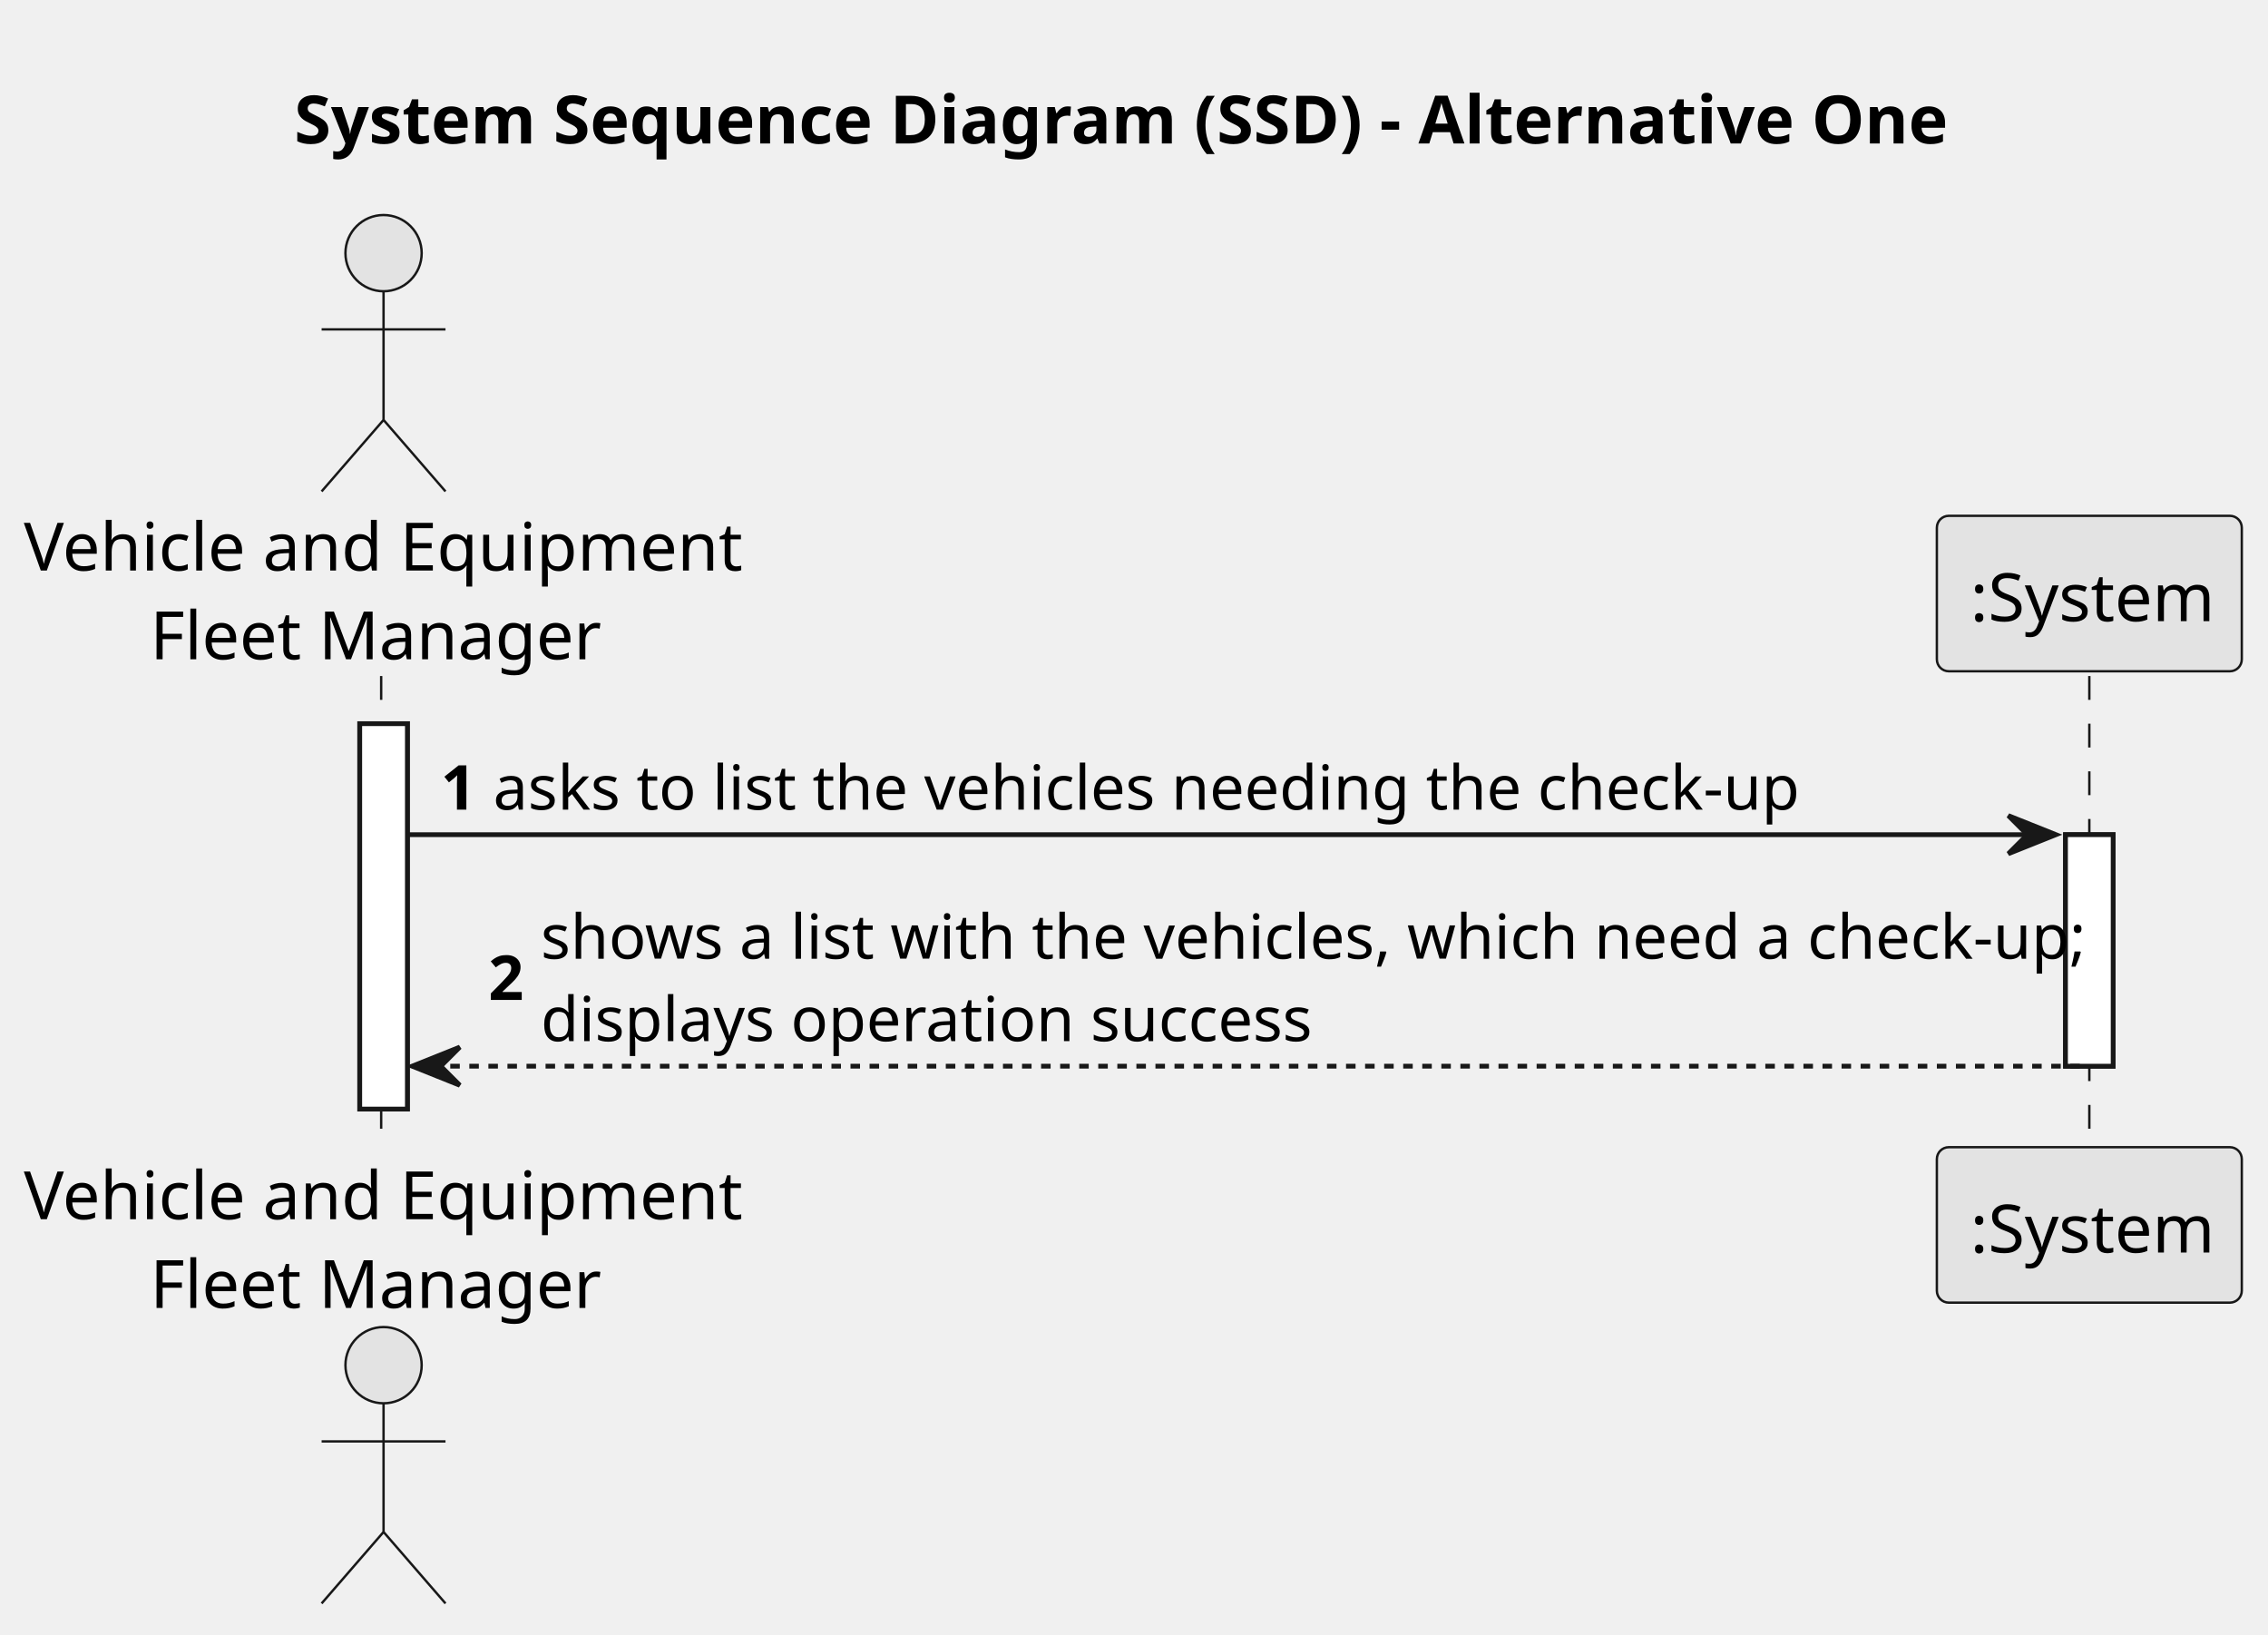
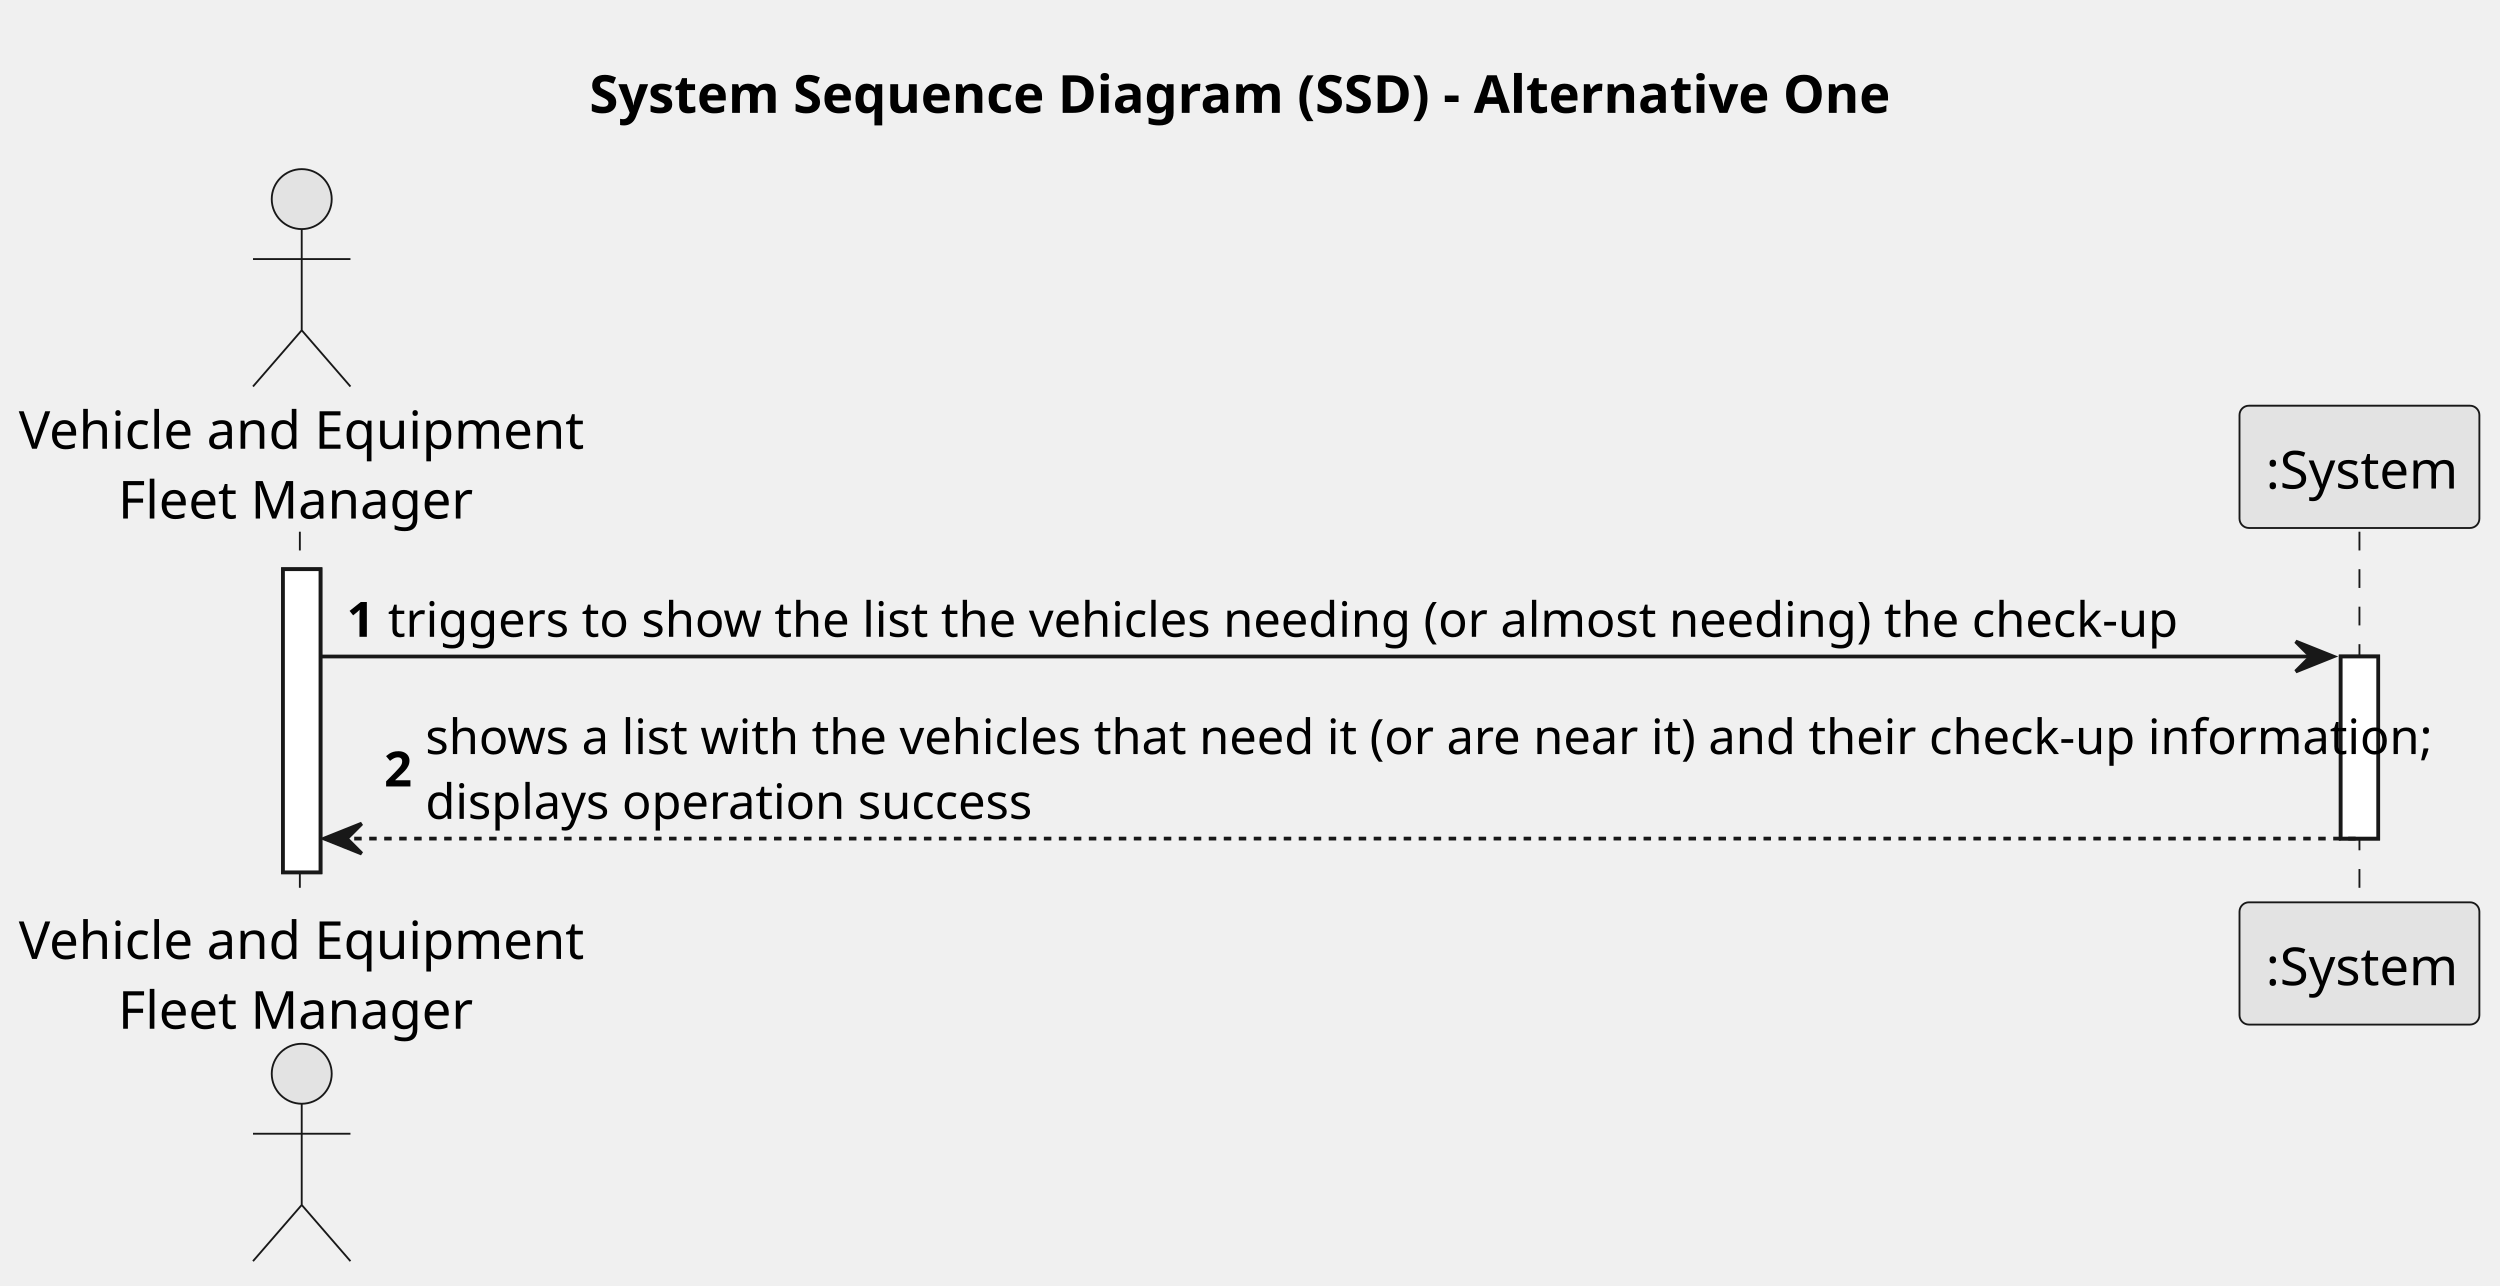
- <svg xmlns="http://www.w3.org/2000/svg" contentStyleType="text/css" height="343px" preserveAspectRatio="none" style="width:476px;height:343px;background:#FFFFFF;" version="1.1" viewBox="0 0 476 343" width="476px" zoomAndPan="magnify">
+ <svg xmlns="http://www.w3.org/2000/svg" contentStyleType="text/css" height="343px" preserveAspectRatio="none" style="width:667px;height:343px;background:#FFFFFF;" version="1.1" viewBox="0 0 667 343" width="667px" zoomAndPan="magnify">
  <defs />
  <g>
-     <text fill="#000000" font-family="sans-serif" font-size="14" font-weight="bold" lengthAdjust="spacing" textLength="351" x="61.75" y="30.107">System Sequence Diagram (SSD) - Alternative One</text>
+     <text fill="#000000" font-family="sans-serif" font-size="14" font-weight="bold" lengthAdjust="spacing" textLength="351" x="157.25" y="30.107">System Sequence Diagram (SSD) - Alternative One</text>
    <rect fill="#FFFFFF" height="80.873" style="stroke:#181818;stroke-width:1.0;" width="10" x="75.5" y="151.863" />
-     <rect fill="#FFFFFF" height="48.582" style="stroke:#181818;stroke-width:1.0;" width="10" x="433.5" y="175.154" />
+     <rect fill="#FFFFFF" height="48.582" style="stroke:#181818;stroke-width:1.0;" width="10" x="624.5" y="175.154" />
    <line style="stroke:#181818;stroke-width:0.5;stroke-dasharray:5.0,5.0;" x1="80" x2="80" y1="141.863" y2="241.736" />
-     <line style="stroke:#181818;stroke-width:0.5;stroke-dasharray:5.0,5.0;" x1="438.5" x2="438.5" y1="141.863" y2="241.736" />
+     <line style="stroke:#181818;stroke-width:0.5;stroke-dasharray:5.0,5.0;" x1="629.5" x2="629.5" y1="141.863" y2="241.736" />
    <text fill="#000000" font-family="sans-serif" font-size="14" lengthAdjust="spacing" textLength="145" x="5" y="119.728">Vehicle and Equipment</text>
    <text fill="#000000" font-family="sans-serif" font-size="14" lengthAdjust="spacing" textLength="92" x="31.5" y="138.35">Fleet Manager</text>
    <ellipse cx="80.5" cy="53.121" fill="#E3E3E3" rx="8" ry="8" style="stroke:#181818;stroke-width:0.5;" />
    <path d="M80.5,61.121 L80.5,88.121 M67.5,69.121 L93.5,69.121 M80.5,88.121 L67.5,103.121 M80.5,88.121 L93.5,103.121 " fill="none" style="stroke:#181818;stroke-width:0.5;" />
    <text fill="#000000" font-family="sans-serif" font-size="14" lengthAdjust="spacing" textLength="145" x="5" y="255.844">Vehicle and Equipment</text>
    <text fill="#000000" font-family="sans-serif" font-size="14" lengthAdjust="spacing" textLength="92" x="31.5" y="274.465">Fleet Manager</text>
    <ellipse cx="80.5" cy="286.478" fill="#E3E3E3" rx="8" ry="8" style="stroke:#181818;stroke-width:0.5;" />
    <path d="M80.5,294.478 L80.5,321.478 M67.5,302.478 L93.5,302.478 M80.5,321.478 L67.5,336.478 M80.5,321.478 L93.5,336.478 " fill="none" style="stroke:#181818;stroke-width:0.5;" />
-     <rect fill="#E3E3E3" height="32.621" rx="2.5" ry="2.5" style="stroke:#181818;stroke-width:0.5;" width="64" x="406.5" y="108.242" />
-     <text fill="#000000" font-family="sans-serif" font-size="14" lengthAdjust="spacing" textLength="50" x="413.5" y="130.35">:System</text>
-     <rect fill="#E3E3E3" height="32.621" rx="2.5" ry="2.5" style="stroke:#181818;stroke-width:0.5;" width="64" x="406.5" y="240.736" />
-     <text fill="#000000" font-family="sans-serif" font-size="14" lengthAdjust="spacing" textLength="50" x="413.5" y="262.844">:System</text>
+     <rect fill="#E3E3E3" height="32.621" rx="2.5" ry="2.5" style="stroke:#181818;stroke-width:0.5;" width="64" x="597.5" y="108.242" />
+     <text fill="#000000" font-family="sans-serif" font-size="14" lengthAdjust="spacing" textLength="50" x="604.5" y="130.35">:System</text>
+     <rect fill="#E3E3E3" height="32.621" rx="2.5" ry="2.5" style="stroke:#181818;stroke-width:0.5;" width="64" x="597.5" y="240.736" />
+     <text fill="#000000" font-family="sans-serif" font-size="14" lengthAdjust="spacing" textLength="50" x="604.5" y="262.844">:System</text>
    <rect fill="#FFFFFF" height="80.873" style="stroke:#181818;stroke-width:1.0;" width="10" x="75.5" y="151.863" />
-     <rect fill="#FFFFFF" height="48.582" style="stroke:#181818;stroke-width:1.0;" width="10" x="433.5" y="175.154" />
-     <polygon fill="#181818" points="421.5,171.154,431.5,175.154,421.5,179.154,425.5,175.154" style="stroke:#181818;stroke-width:1.0;" />
-     <line style="stroke:#181818;stroke-width:1.0;" x1="85.5" x2="427.5" y1="175.154" y2="175.154" />
+     <rect fill="#FFFFFF" height="48.582" style="stroke:#181818;stroke-width:1.0;" width="10" x="624.5" y="175.154" />
+     <polygon fill="#181818" points="612.5,171.154,622.5,175.154,612.5,179.154,616.5,175.154" style="stroke:#181818;stroke-width:1.0;" />
+     <line style="stroke:#181818;stroke-width:1.0;" x1="85.5" x2="618.5" y1="175.154" y2="175.154" />
    <text fill="#000000" font-family="sans-serif" font-size="13" font-weight="bold" lengthAdjust="spacing" textLength="7" x="92.5" y="169.892">1</text>
-     <text fill="#000000" font-family="sans-serif" font-size="13" lengthAdjust="spacing" textLength="264" x="103.5" y="169.892">asks to list the vehicles needing the check-up</text>
+     <text fill="#000000" font-family="sans-serif" font-size="13" lengthAdjust="spacing" textLength="450" x="103.5" y="169.892">triggers to show the list the vehicles needing (or almost needing) the check-up</text>
    <polygon fill="#181818" points="96.5,219.736,86.5,223.736,96.5,227.736,92.5,223.736" style="stroke:#181818;stroke-width:1.0;" />
-     <line style="stroke:#181818;stroke-width:1.0;stroke-dasharray:2.0,2.0;" x1="90.5" x2="437.5" y1="223.736" y2="223.736" />
+     <line style="stroke:#181818;stroke-width:1.0;stroke-dasharray:2.0,2.0;" x1="90.5" x2="628.5" y1="223.736" y2="223.736" />
    <text fill="#000000" font-family="sans-serif" font-size="13" font-weight="bold" lengthAdjust="spacing" textLength="7" x="102.5" y="209.828">2</text>
-     <text fill="#000000" font-family="sans-serif" font-size="13" lengthAdjust="spacing" textLength="313" x="113.5" y="201.183">shows a list with the vehicles, which need a check-up;</text>
+     <text fill="#000000" font-family="sans-serif" font-size="13" lengthAdjust="spacing" textLength="504" x="113.5" y="201.183">shows a list with the vehicles that need it (or are near it) and their check-up information;</text>
    <text fill="#000000" font-family="sans-serif" font-size="13" lengthAdjust="spacing" textLength="158" x="113.5" y="218.474">displays operation success</text>
  </g>
</svg>
